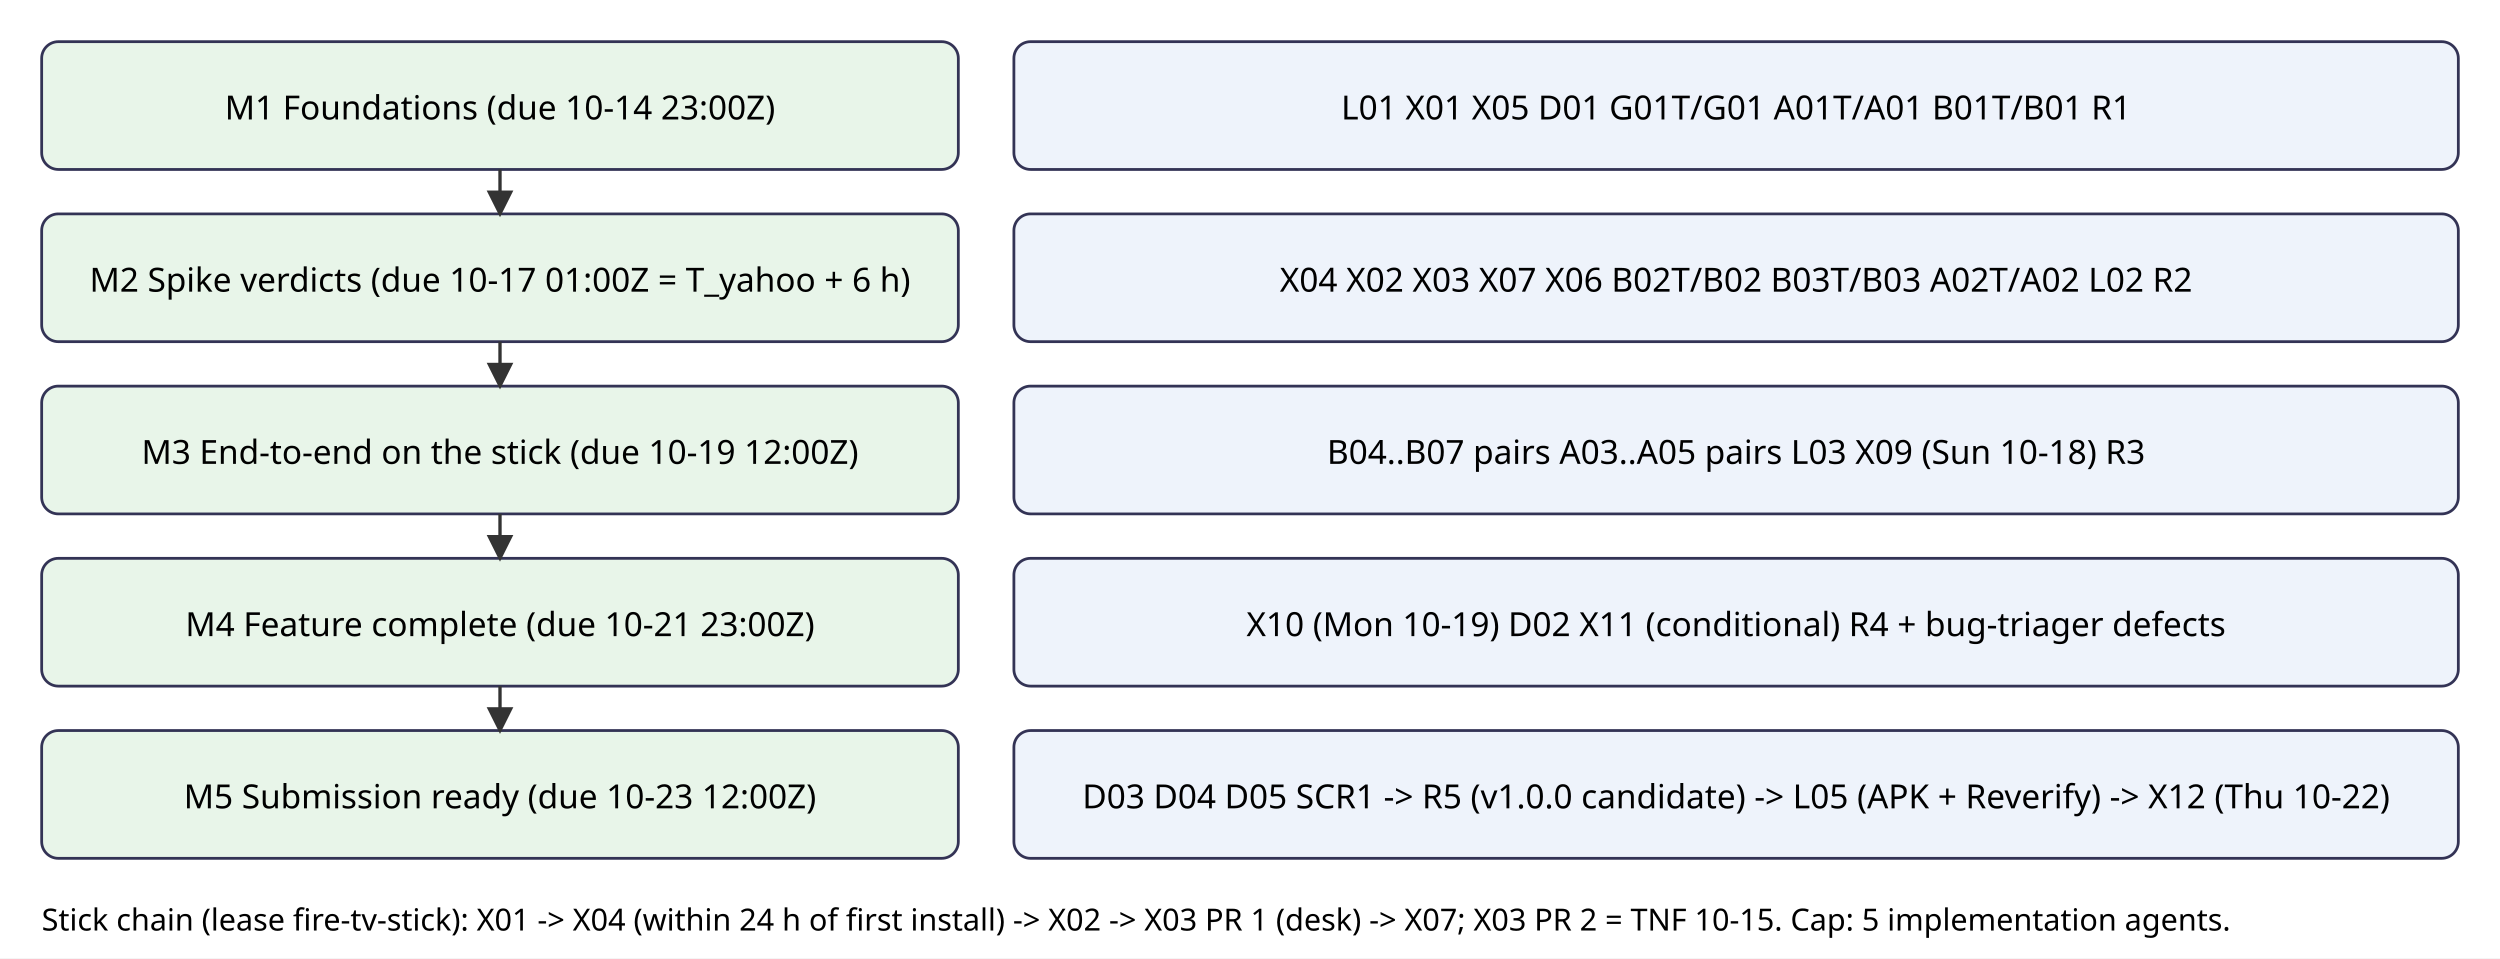
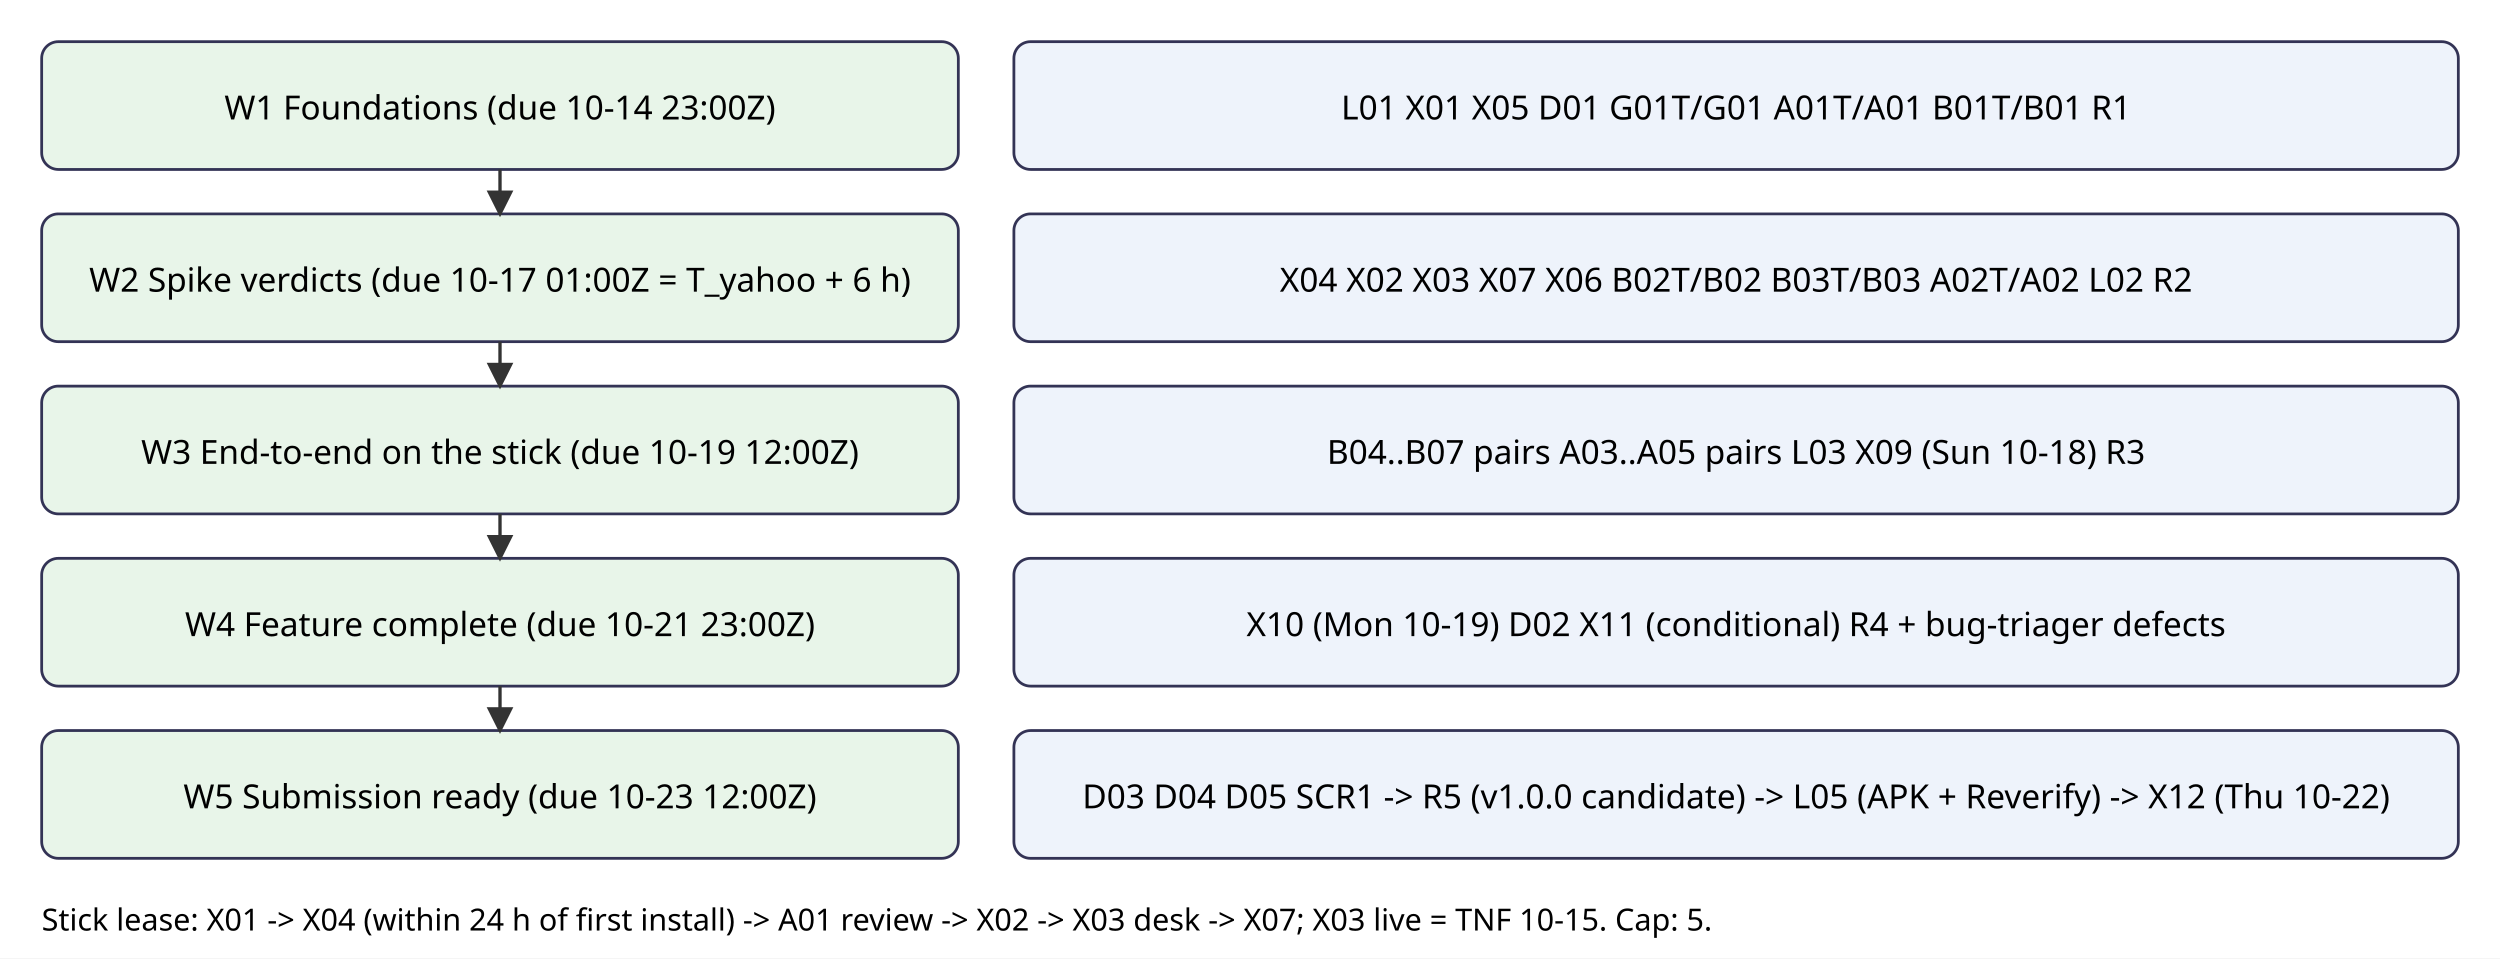
- <svg xmlns="http://www.w3.org/2000/svg" width="900" height="345" viewBox="0 0 900 345" role="img" aria-label="Phase 2 milestones and waves">
+ <svg xmlns="http://www.w3.org/2000/svg" width="900" height="345" viewBox="0 0 900 345" role="img" aria-label="Phase 2 waves and release checkpoints">
  <defs>
    <marker id="a" markerWidth="8" markerHeight="8" refX="7" refY="4" orient="auto">
      <path d="M0,0 L8,4 L0,8 z" fill="#333" />
    </marker>
  </defs>
  <rect x="0" y="0" width="900" height="345" fill="#ffffff" />
  <rect x="15" y="15" width="330" height="46" rx="6" fill="#e8f5e9" stroke="#335" stroke-width="1" />
-   <text x="180.0" y="43.0" text-anchor="middle" font-size="12" font-family="sans-serif">M1 Foundations (due 10-14 23:00Z)</text>
+   <text x="180.0" y="43.0" text-anchor="middle" font-size="12" font-family="sans-serif">W1 Foundations (due 10-14 23:00Z)</text>
  <rect x="365" y="15" width="520" height="46" rx="6" fill="#eef3fb" stroke="#335" stroke-width="1" />
  <text x="625.0" y="43.0" text-anchor="middle" font-size="12" font-family="sans-serif">L01 X01 X05 D01 G01T/G01 A01T/A01 B01T/B01 R1</text>
  <rect x="15" y="77" width="330" height="46" rx="6" fill="#e8f5e9" stroke="#335" stroke-width="1" />
-   <text x="180.0" y="105.0" text-anchor="middle" font-size="12" font-family="sans-serif">M2 Spike verdicts (due 10-17 01:00Z = T_yahoo + 6 h)</text>
+   <text x="180.0" y="105.0" text-anchor="middle" font-size="12" font-family="sans-serif">W2 Spike verdicts (due 10-17 01:00Z = T_yahoo + 6 h)</text>
  <rect x="365" y="77" width="520" height="46" rx="6" fill="#eef3fb" stroke="#335" stroke-width="1" />
  <text x="625.0" y="105.0" text-anchor="middle" font-size="12" font-family="sans-serif">X04 X02 X03 X07 X06 B02T/B02 B03T/B03 A02T/A02 L02 R2</text>
  <line x1="180" y1="61" x2="180" y2="77" stroke="#333" stroke-width="1.2" marker-end="url(#a)" />
  <rect x="15" y="139" width="330" height="46" rx="6" fill="#e8f5e9" stroke="#335" stroke-width="1" />
-   <text x="180.0" y="167.0" text-anchor="middle" font-size="12" font-family="sans-serif">M3 End-to-end on the stick (due 10-19 12:00Z)</text>
+   <text x="180.0" y="167.0" text-anchor="middle" font-size="12" font-family="sans-serif">W3 End-to-end on the stick (due 10-19 12:00Z)</text>
  <rect x="365" y="139" width="520" height="46" rx="6" fill="#eef3fb" stroke="#335" stroke-width="1" />
  <text x="625.0" y="167.0" text-anchor="middle" font-size="12" font-family="sans-serif">B04..B07 pairs A03..A05 pairs L03 X09 (Sun 10-18) R3</text>
  <line x1="180" y1="123" x2="180" y2="139" stroke="#333" stroke-width="1.2" marker-end="url(#a)" />
  <rect x="15" y="201" width="330" height="46" rx="6" fill="#e8f5e9" stroke="#335" stroke-width="1" />
-   <text x="180.0" y="229.0" text-anchor="middle" font-size="12" font-family="sans-serif">M4 Feature complete (due 10-21 23:00Z)</text>
+   <text x="180.0" y="229.0" text-anchor="middle" font-size="12" font-family="sans-serif">W4 Feature complete (due 10-21 23:00Z)</text>
  <rect x="365" y="201" width="520" height="46" rx="6" fill="#eef3fb" stroke="#335" stroke-width="1" />
  <text x="625.0" y="229.0" text-anchor="middle" font-size="12" font-family="sans-serif">X10 (Mon 10-19) D02 X11 (conditional) R4 + bug-triager defects</text>
  <line x1="180" y1="185" x2="180" y2="201" stroke="#333" stroke-width="1.2" marker-end="url(#a)" />
  <rect x="15" y="263" width="330" height="46" rx="6" fill="#e8f5e9" stroke="#335" stroke-width="1" />
-   <text x="180.0" y="291.0" text-anchor="middle" font-size="12" font-family="sans-serif">M5 Submission ready (due 10-23 12:00Z)</text>
+   <text x="180.0" y="291.0" text-anchor="middle" font-size="12" font-family="sans-serif">W5 Submission ready (due 10-23 12:00Z)</text>
  <rect x="365" y="263" width="520" height="46" rx="6" fill="#eef3fb" stroke="#335" stroke-width="1" />
  <text x="625.0" y="291.0" text-anchor="middle" font-size="12" font-family="sans-serif">D03 D04 D05 SCR1 -&gt; R5 (v1.0.0 candidate) -&gt; L05 (APK + Reverify) -&gt; X12 (Thu 10-22)</text>
  <line x1="180" y1="247" x2="180" y2="263" stroke="#333" stroke-width="1.2" marker-end="url(#a)" />
-   <text x="15" y="335" font-size="11" font-family="sans-serif">Stick chain (lease fire-tv-stick): X01 -&gt; X04 (within 24 h of first install) -&gt; X02 -&gt; X03 PR 1 (desk) -&gt; X07; X03 PR 2 = TNF 10-15. Cap: 5 implementation agents.</text>
+   <text x="15" y="335" font-size="11" font-family="sans-serif">Stick lease: X01 -&gt; X04 (within 24 h of first install) -&gt; A01 review -&gt; X02 -&gt; X03 desk -&gt; X07; X03 live = TNF 10-15. Cap: 5.</text>
</svg>
